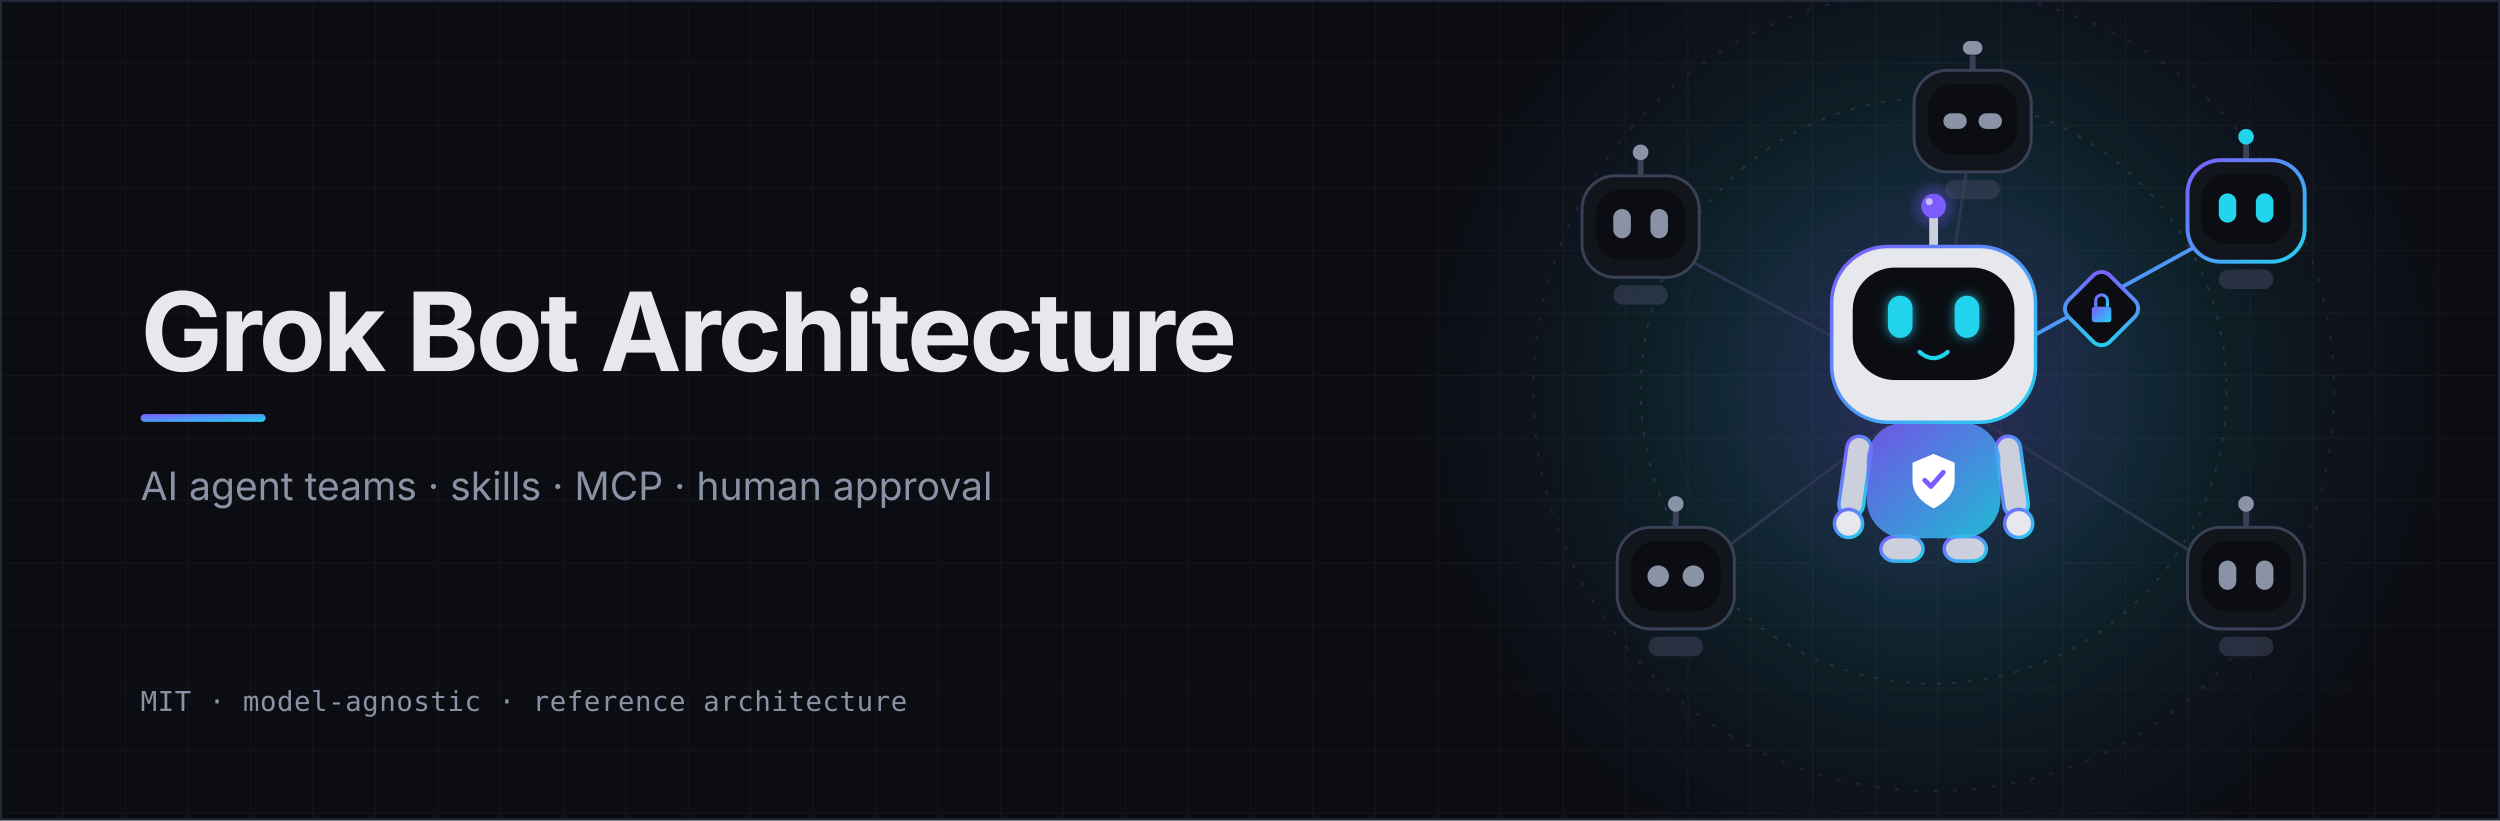
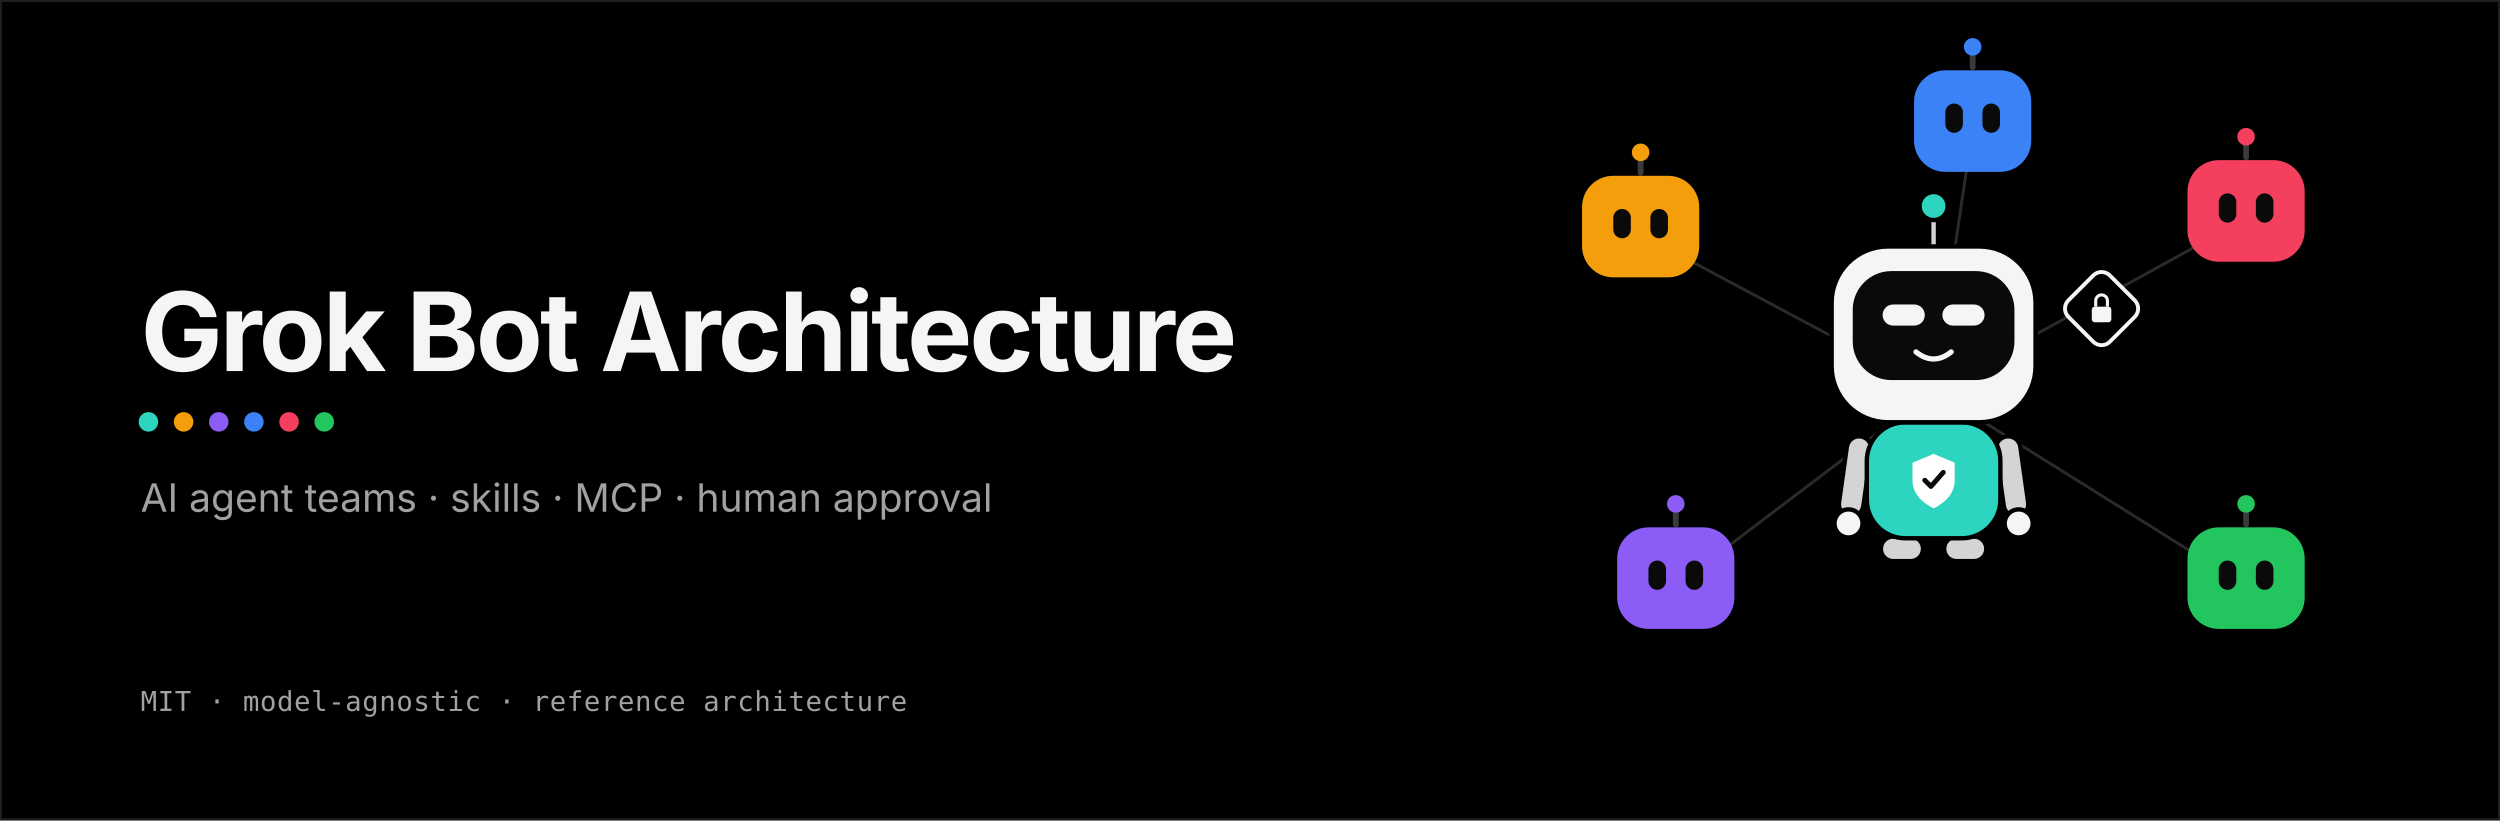
<svg xmlns="http://www.w3.org/2000/svg" viewBox="0 0 1280 420" width="1280" height="420" role="img" aria-label="Grok Bot Architecture: AI agent teams, skills, MCP, human approval">
-   <defs>
-     <linearGradient id="bn-acc" x1="0" y1="0" x2="1" y2="1">
-       <stop offset="0" stop-color="#7C5CFF" />
-       <stop offset="1" stop-color="#22D3EE" />
-     </linearGradient>
-     <linearGradient id="bn-body" x1="0" y1="0" x2="1" y2="1">
-       <stop offset="0" stop-color="#7C5CFF" stop-opacity=".85" />
-       <stop offset="1" stop-color="#22D3EE" stop-opacity=".85" />
-     </linearGradient>
-     <radialGradient id="bn-tip">
-       <stop offset="0" stop-color="#7C5CFF" stop-opacity=".55" />
-       <stop offset="1" stop-color="#7C5CFF" stop-opacity="0" />
-     </radialGradient>
-     <filter id="bn-eg" x="-60%" y="-60%" width="220%" height="220%">
-       <feGaussianBlur stdDeviation="3" />
-     </filter>
-     <radialGradient id="bn-glow" cx=".5" cy=".5" r=".5">
-       <stop offset="0" stop-color="#7C5CFF" stop-opacity="0.34" />
-       <stop offset=".55" stop-color="#22D3EE" stop-opacity="0.09" />
-       <stop offset="1" stop-color="#7C5CFF" stop-opacity="0" />
-     </radialGradient>
-     <pattern id="bn-grid" width="32" height="32" patternUnits="userSpaceOnUse">
-       <path d="M32 0H0V32" fill="none" stroke="#FFFFFF" stroke-opacity="0.035" />
-     </pattern>
-   </defs>
-   <rect width="1280" height="420" fill="#0B0D12" />
-   <rect width="1280" height="420" fill="url(#bn-grid)" />
-   <circle cx="990" cy="200" r="270" fill="url(#bn-glow)" />
-   <rect x=".5" y=".5" width="1279" height="419" fill="none" stroke="#232837" />
-   <circle cx="990" cy="200" r="150" fill="none" stroke="#2E3550" stroke-width="1" stroke-dasharray="2 6" opacity=".8" />
-   <circle cx="990" cy="200" r="205" fill="none" stroke="#2E3550" stroke-width="1" stroke-dasharray="2 8" opacity=".5" />
-   <line x1="990" y1="200" x2="840" y2="120" stroke="#2E3550" stroke-width="1.5" />
-   <line x1="990" y1="200" x2="858" y2="300" stroke="#2E3550" stroke-width="1.5" />
-   <line x1="990" y1="200" x2="1010" y2="66" stroke="#2E3550" stroke-width="1.5" />
-   <line x1="990" y1="200" x2="1150" y2="300" stroke="#2E3550" stroke-width="1.5" />
-   <line x1="990" y1="200" x2="1150" y2="112" stroke="url(#bn-acc)" stroke-width="2" />
+   <rect width="1280" height="420" fill="#000000" />
+   <rect x=".5" y=".5" width="1279" height="419" fill="none" stroke="#1F1F1F" />
+   <line x1="990" y1="200" x2="840" y2="120" stroke="#2A2A2A" stroke-width="1.5" />
+   <line x1="990" y1="200" x2="858" y2="300" stroke="#2A2A2A" stroke-width="1.5" />
+   <line x1="990" y1="200" x2="1010" y2="66" stroke="#2A2A2A" stroke-width="1.5" />
+   <line x1="990" y1="200" x2="1150" y2="300" stroke="#2A2A2A" stroke-width="1.5" />
+   <line x1="990" y1="200" x2="1150" y2="112" stroke="#2A2A2A" stroke-width="1.5" />
  <g transform="translate(840 120)">
-     <rect x="-1.5" y="-40" width="3" height="10" rx="1.5" fill="#3A4156" />
-     <circle cy="-42" r="4" fill="#8A93A6" />
-     <rect x="-30" y="-30" width="60" height="52" rx="17" fill="#12151C" stroke="#3A4156" stroke-width="1.5" />
-     <rect x="-23" y="-23" width="46" height="36" rx="13" fill="#0B0D12" />
+     <rect x="-1.5" y="-40" width="3" height="10" rx="1.5" fill="#3A3A3A" />
+     <circle cy="-42" r="4.5" fill="#F59E0B" />
+     <rect x="-30" y="-30" width="60" height="52" rx="16" fill="#F59E0B" />
    <g transform="translate(0 -4)">
-       <rect x="-14" y="-9" width="9" height="15" rx="4.5" fill="#8A93A6" />
-       <rect x="5" y="-9" width="9" height="15" rx="4.5" fill="#8A93A6" />
+       <rect x="-14" y="-9" width="9" height="15" rx="4.5" fill="#0A0A0A" />
+       <rect x="5" y="-9" width="9" height="15" rx="4.5" fill="#0A0A0A" />
    </g>
-     <rect x="-14" y="26" width="28" height="10" rx="5" fill="#3A4156" opacity=".6" />
  </g>
  <g transform="translate(858 300)">
-     <rect x="-1.5" y="-40" width="3" height="10" rx="1.5" fill="#3A4156" />
-     <circle cy="-42" r="4" fill="#8A93A6" />
-     <rect x="-30" y="-30" width="60" height="52" rx="17" fill="#12151C" stroke="#3A4156" stroke-width="1.5" />
-     <rect x="-23" y="-23" width="46" height="36" rx="13" fill="#0B0D12" />
+     <rect x="-1.5" y="-40" width="3" height="10" rx="1.5" fill="#3A3A3A" />
+     <circle cy="-42" r="4.5" fill="#8B5CF6" />
+     <rect x="-30" y="-30" width="60" height="52" rx="16" fill="#8B5CF6" />
    <g transform="translate(0 -4)">
-       <circle cx="-9" cy="-1" r="5.5" fill="#8A93A6" />
-       <circle cx="9" cy="-1" r="5.5" fill="#8A93A6" />
+       <rect x="-14" y="-9" width="9" height="15" rx="4.5" fill="#0A0A0A" />
+       <rect x="5" y="-9" width="9" height="15" rx="4.5" fill="#0A0A0A" />
    </g>
-     <rect x="-14" y="26" width="28" height="10" rx="5" fill="#3A4156" opacity=".6" />
  </g>
  <g transform="translate(1010 66)">
-     <rect x="-1.5" y="-38" width="3" height="8" rx="1.5" fill="#3A4156" />
-     <rect x="-5" y="-45" width="10" height="7" rx="3.5" fill="#8A93A6" />
-     <rect x="-30" y="-30" width="60" height="52" rx="17" fill="#12151C" stroke="#3A4156" stroke-width="1.5" />
-     <rect x="-23" y="-23" width="46" height="36" rx="13" fill="#0B0D12" />
+     <rect x="-1.5" y="-40" width="3" height="10" rx="1.5" fill="#3A3A3A" />
+     <circle cy="-42" r="4.5" fill="#3B82F6" />
+     <rect x="-30" y="-30" width="60" height="52" rx="16" fill="#3B82F6" />
    <g transform="translate(0 -4)">
-       <rect x="-15" y="-4" width="12" height="8" rx="4" fill="#8A93A6" />
-       <rect x="3" y="-4" width="12" height="8" rx="4" fill="#8A93A6" />
+       <rect x="-14" y="-9" width="9" height="15" rx="4.5" fill="#0A0A0A" />
+       <rect x="5" y="-9" width="9" height="15" rx="4.5" fill="#0A0A0A" />
    </g>
-     <rect x="-14" y="26" width="28" height="10" rx="5" fill="#3A4156" opacity=".6" />
  </g>
  <g transform="translate(1150 300)">
-     <rect x="-1.5" y="-40" width="3" height="10" rx="1.5" fill="#3A4156" />
-     <circle cy="-42" r="4" fill="#8A93A6" />
-     <rect x="-30" y="-30" width="60" height="52" rx="17" fill="#12151C" stroke="#3A4156" stroke-width="1.5" />
-     <rect x="-23" y="-23" width="46" height="36" rx="13" fill="#0B0D12" />
+     <rect x="-1.5" y="-40" width="3" height="10" rx="1.5" fill="#3A3A3A" />
+     <circle cy="-42" r="4.5" fill="#22C55E" />
+     <rect x="-30" y="-30" width="60" height="52" rx="16" fill="#22C55E" />
    <g transform="translate(0 -4)">
-       <rect x="-14" y="-9" width="9" height="15" rx="4.5" fill="#8A93A6" />
-       <rect x="5" y="-9" width="9" height="15" rx="4.5" fill="#8A93A6" />
+       <rect x="-14" y="-9" width="9" height="15" rx="4.5" fill="#0A0A0A" />
+       <rect x="5" y="-9" width="9" height="15" rx="4.5" fill="#0A0A0A" />
    </g>
-     <rect x="-14" y="26" width="28" height="10" rx="5" fill="#3A4156" opacity=".6" />
  </g>
  <g transform="translate(1150 112)">
-     <rect x="-1.5" y="-40" width="3" height="10" rx="1.5" fill="#3A4156" />
-     <circle cy="-42" r="4" fill="#22D3EE" />
-     <rect x="-30" y="-30" width="60" height="52" rx="17" fill="#12151C" stroke="url(#bn-acc)" stroke-width="2" />
-     <rect x="-23" y="-23" width="46" height="36" rx="13" fill="#0B0D12" />
+     <rect x="-1.5" y="-40" width="3" height="10" rx="1.5" fill="#3A3A3A" />
+     <circle cy="-42" r="4.5" fill="#F43F5E" />
+     <rect x="-30" y="-30" width="60" height="52" rx="16" fill="#F43F5E" />
    <g transform="translate(0 -4)">
-       <rect x="-14" y="-9" width="9" height="15" rx="4.5" fill="#22D3EE" />
-       <rect x="5" y="-9" width="9" height="15" rx="4.5" fill="#22D3EE" />
+       <rect x="-14" y="-9" width="9" height="15" rx="4.5" fill="#0A0A0A" />
+       <rect x="5" y="-9" width="9" height="15" rx="4.5" fill="#0A0A0A" />
    </g>
-     <rect x="-14" y="26" width="28" height="10" rx="5" fill="#3A4156" opacity=".6" />
  </g>
-   <g transform="translate(1076.0 158.0)">
-     <rect x="-15" y="-15" width="30" height="30" rx="6" transform="rotate(45)" fill="#0B0D12" stroke="url(#bn-acc)" stroke-width="2" />
-     <rect x="-5" y="-1" width="10" height="8" rx="1.5" fill="url(#bn-acc)" />
-     <path d="M-3 -1V-4a3 3 0 0 1 6 0V-1" fill="none" stroke="url(#bn-acc)" stroke-width="1.6" />
+   <g transform="translate(1076 158)">
+     <rect x="-15" y="-15" width="30" height="30" rx="6" transform="rotate(45)" fill="#000000" stroke="#F5F5F5" stroke-width="2" />
+     <rect x="-5" y="-1" width="10" height="8" rx="1.5" fill="#F5F5F5" />
+     <path d="M-3 -1V-4a3 3 0 0 1 6 0V-1" fill="none" stroke="#F5F5F5" stroke-width="1.6" />
  </g>
-   <g transform="translate(882.0 90.2) scale(0.9)">
+   <g transform="translate(882 90.2) scale(0.9)">
    <g transform="translate(78 152) rotate(8)">
-       <rect x="-7" y="-4" width="14" height="46" rx="7" fill="#CBD0DC" stroke="url(#bn-acc)" stroke-width="2" />
-       <circle cy="46" r="8" fill="#E6E8EE" stroke="url(#bn-acc)" stroke-width="2" />
+       <rect x="-7" y="-4" width="14" height="46" rx="7" fill="#D4D4D4" stroke="#000000" stroke-width="2.5" />
+       <circle cy="46" r="8" fill="#F5F5F5" stroke="#000000" stroke-width="2.5" />
    </g>
    <g transform="translate(162 152) rotate(-8)">
-       <rect x="-7" y="-4" width="14" height="46" rx="7" fill="#CBD0DC" stroke="url(#bn-acc)" stroke-width="2" />
-       <circle cy="46" r="8" fill="#E6E8EE" stroke="url(#bn-acc)" stroke-width="2" />
+       <rect x="-7" y="-4" width="14" height="46" rx="7" fill="#D4D4D4" stroke="#000000" stroke-width="2.5" />
+       <circle cy="46" r="8" fill="#F5F5F5" stroke="#000000" stroke-width="2.5" />
    </g>
-     <rect x="90" y="205" width="24" height="14" rx="8" fill="#CBD0DC" stroke="url(#bn-acc)" stroke-width="2" />
-     <rect x="126" y="205" width="24" height="14" rx="8" fill="#CBD0DC" stroke="url(#bn-acc)" stroke-width="2" />
-     <rect x="82" y="140" width="76" height="66" rx="22" fill="url(#bn-body)" />
+     <rect x="90" y="205" width="24" height="14" rx="7" fill="#D4D4D4" stroke="#000000" stroke-width="2.5" />
+     <rect x="126" y="205" width="24" height="14" rx="7" fill="#D4D4D4" stroke="#000000" stroke-width="2.5" />
+     <rect x="82" y="140" width="76" height="66" rx="22" fill="#2DD4BF" stroke="#000000" stroke-width="2.5" />
    <g transform="translate(120 172)">
      <path d="M0-14L12-9V1C12 9 6 14 0 17C-6 14-12 9-12 1V-9Z" fill="#FFFFFF" />
-       <path d="M-5 1L-1.5 4.5L5.5-3.5" fill="none" stroke="#7C5CFF" stroke-width="2.8" stroke-linecap="round" stroke-linejoin="round" />
+       <path d="M-5 1L-1.5 4.5L5.5-3.5" fill="none" stroke="#0A0A0A" stroke-width="2.8" stroke-linecap="round" stroke-linejoin="round" />
    </g>
-     <circle cx="120" cy="17" r="15" fill="url(#bn-tip)" />
-     <rect x="117.5" y="22" width="5" height="22" rx="2.5" fill="#CBD0DC" />
-     <circle cx="120" cy="17" r="7" fill="#7C5CFF" />
-     <circle cx="117.5" cy="14.5" r="2" fill="#FFFFFF" fill-opacity=".6" />
-     <rect x="62" y="40" width="116" height="100" rx="32" fill="#E6E8EE" stroke="url(#bn-acc)" stroke-width="2" />
-     <rect x="74" y="52" width="92" height="64" rx="24" fill="#0B0D12" />
-     <g filter="url(#bn-eg)" opacity=".7">
-       <rect x="94" y="68" width="14" height="24" rx="7" fill="#22D3EE" />
-       <rect x="132" y="68" width="14" height="24" rx="7" fill="#22D3EE" />
-     </g>
-     <rect x="94" y="68" width="14" height="24" rx="7" fill="#22D3EE" />
-     <rect x="132" y="68" width="14" height="24" rx="7" fill="#22D3EE" />
-     <path d="M112 100q8 7 16 0" fill="none" stroke="#22D3EE" stroke-width="2.4" stroke-linecap="round" />
+     <rect x="117.5" y="22" width="5" height="22" rx="2.5" fill="#D4D4D4" stroke="#000000" stroke-width="2.5" />
+     <circle cx="120" cy="17" r="8" fill="#2DD4BF" stroke="#000000" stroke-width="2.5" />
+     <rect x="62" y="40" width="116" height="100" rx="32" fill="#F5F5F5" stroke="#000000" stroke-width="2.5" />
+     <rect x="74" y="54" width="92" height="62" rx="22" fill="#0A0A0A" />
+     <rect x="91" y="73" width="24" height="12" rx="6" fill="#F5F5F5" />
+     <rect x="125" y="73" width="24" height="12" rx="6" fill="#F5F5F5" />
+     <path d="M110 100q10 8 20 0" fill="none" stroke="#F5F5F5" stroke-width="3" stroke-linecap="round" />
  </g>
-   <text x="72" y="190" font-family="Inter, -apple-system, 'Segoe UI', Helvetica, Arial, sans-serif" font-size="56" font-weight="700" fill="#E6E8EE" letter-spacing="-1.5">Grok Bot Architecture</text>
-   <rect x="72" y="212" width="64" height="4" rx="2" fill="url(#bn-acc)" />
-   <text x="72" y="256" font-family="Inter, -apple-system, 'Segoe UI', Helvetica, Arial, sans-serif" font-size="20" fill="#8A93A6">AI agent teams · skills · MCP · human approval</text>
-   <text x="72" y="364" font-family="ui-monospace, SFMono-Regular, Menlo, monospace" font-size="14" fill="#8A93A6" letter-spacing="0.3">MIT · model-agnostic · reference architecture</text>
+   <text x="72" y="190" font-family="Inter, -apple-system, 'Segoe UI', Helvetica, Arial, sans-serif" font-size="56" font-weight="700" fill="#F5F5F5" letter-spacing="-1.5">Grok Bot Architecture</text>
+   <circle cx="76" cy="216" r="5" fill="#2DD4BF" />
+   <circle cx="94" cy="216" r="5" fill="#F59E0B" />
+   <circle cx="112" cy="216" r="5" fill="#8B5CF6" />
+   <circle cx="130" cy="216" r="5" fill="#3B82F6" />
+   <circle cx="148" cy="216" r="5" fill="#F43F5E" />
+   <circle cx="166" cy="216" r="5" fill="#22C55E" />
+   <text x="72" y="262" font-family="Inter, -apple-system, 'Segoe UI', Helvetica, Arial, sans-serif" font-size="20" fill="#A1A1A1">AI agent teams · skills · MCP · human approval</text>
+   <text x="72" y="364" font-family="ui-monospace, SFMono-Regular, Menlo, monospace" font-size="14" fill="#A1A1A1" letter-spacing="0.3">MIT · model-agnostic · reference architecture</text>
</svg>
